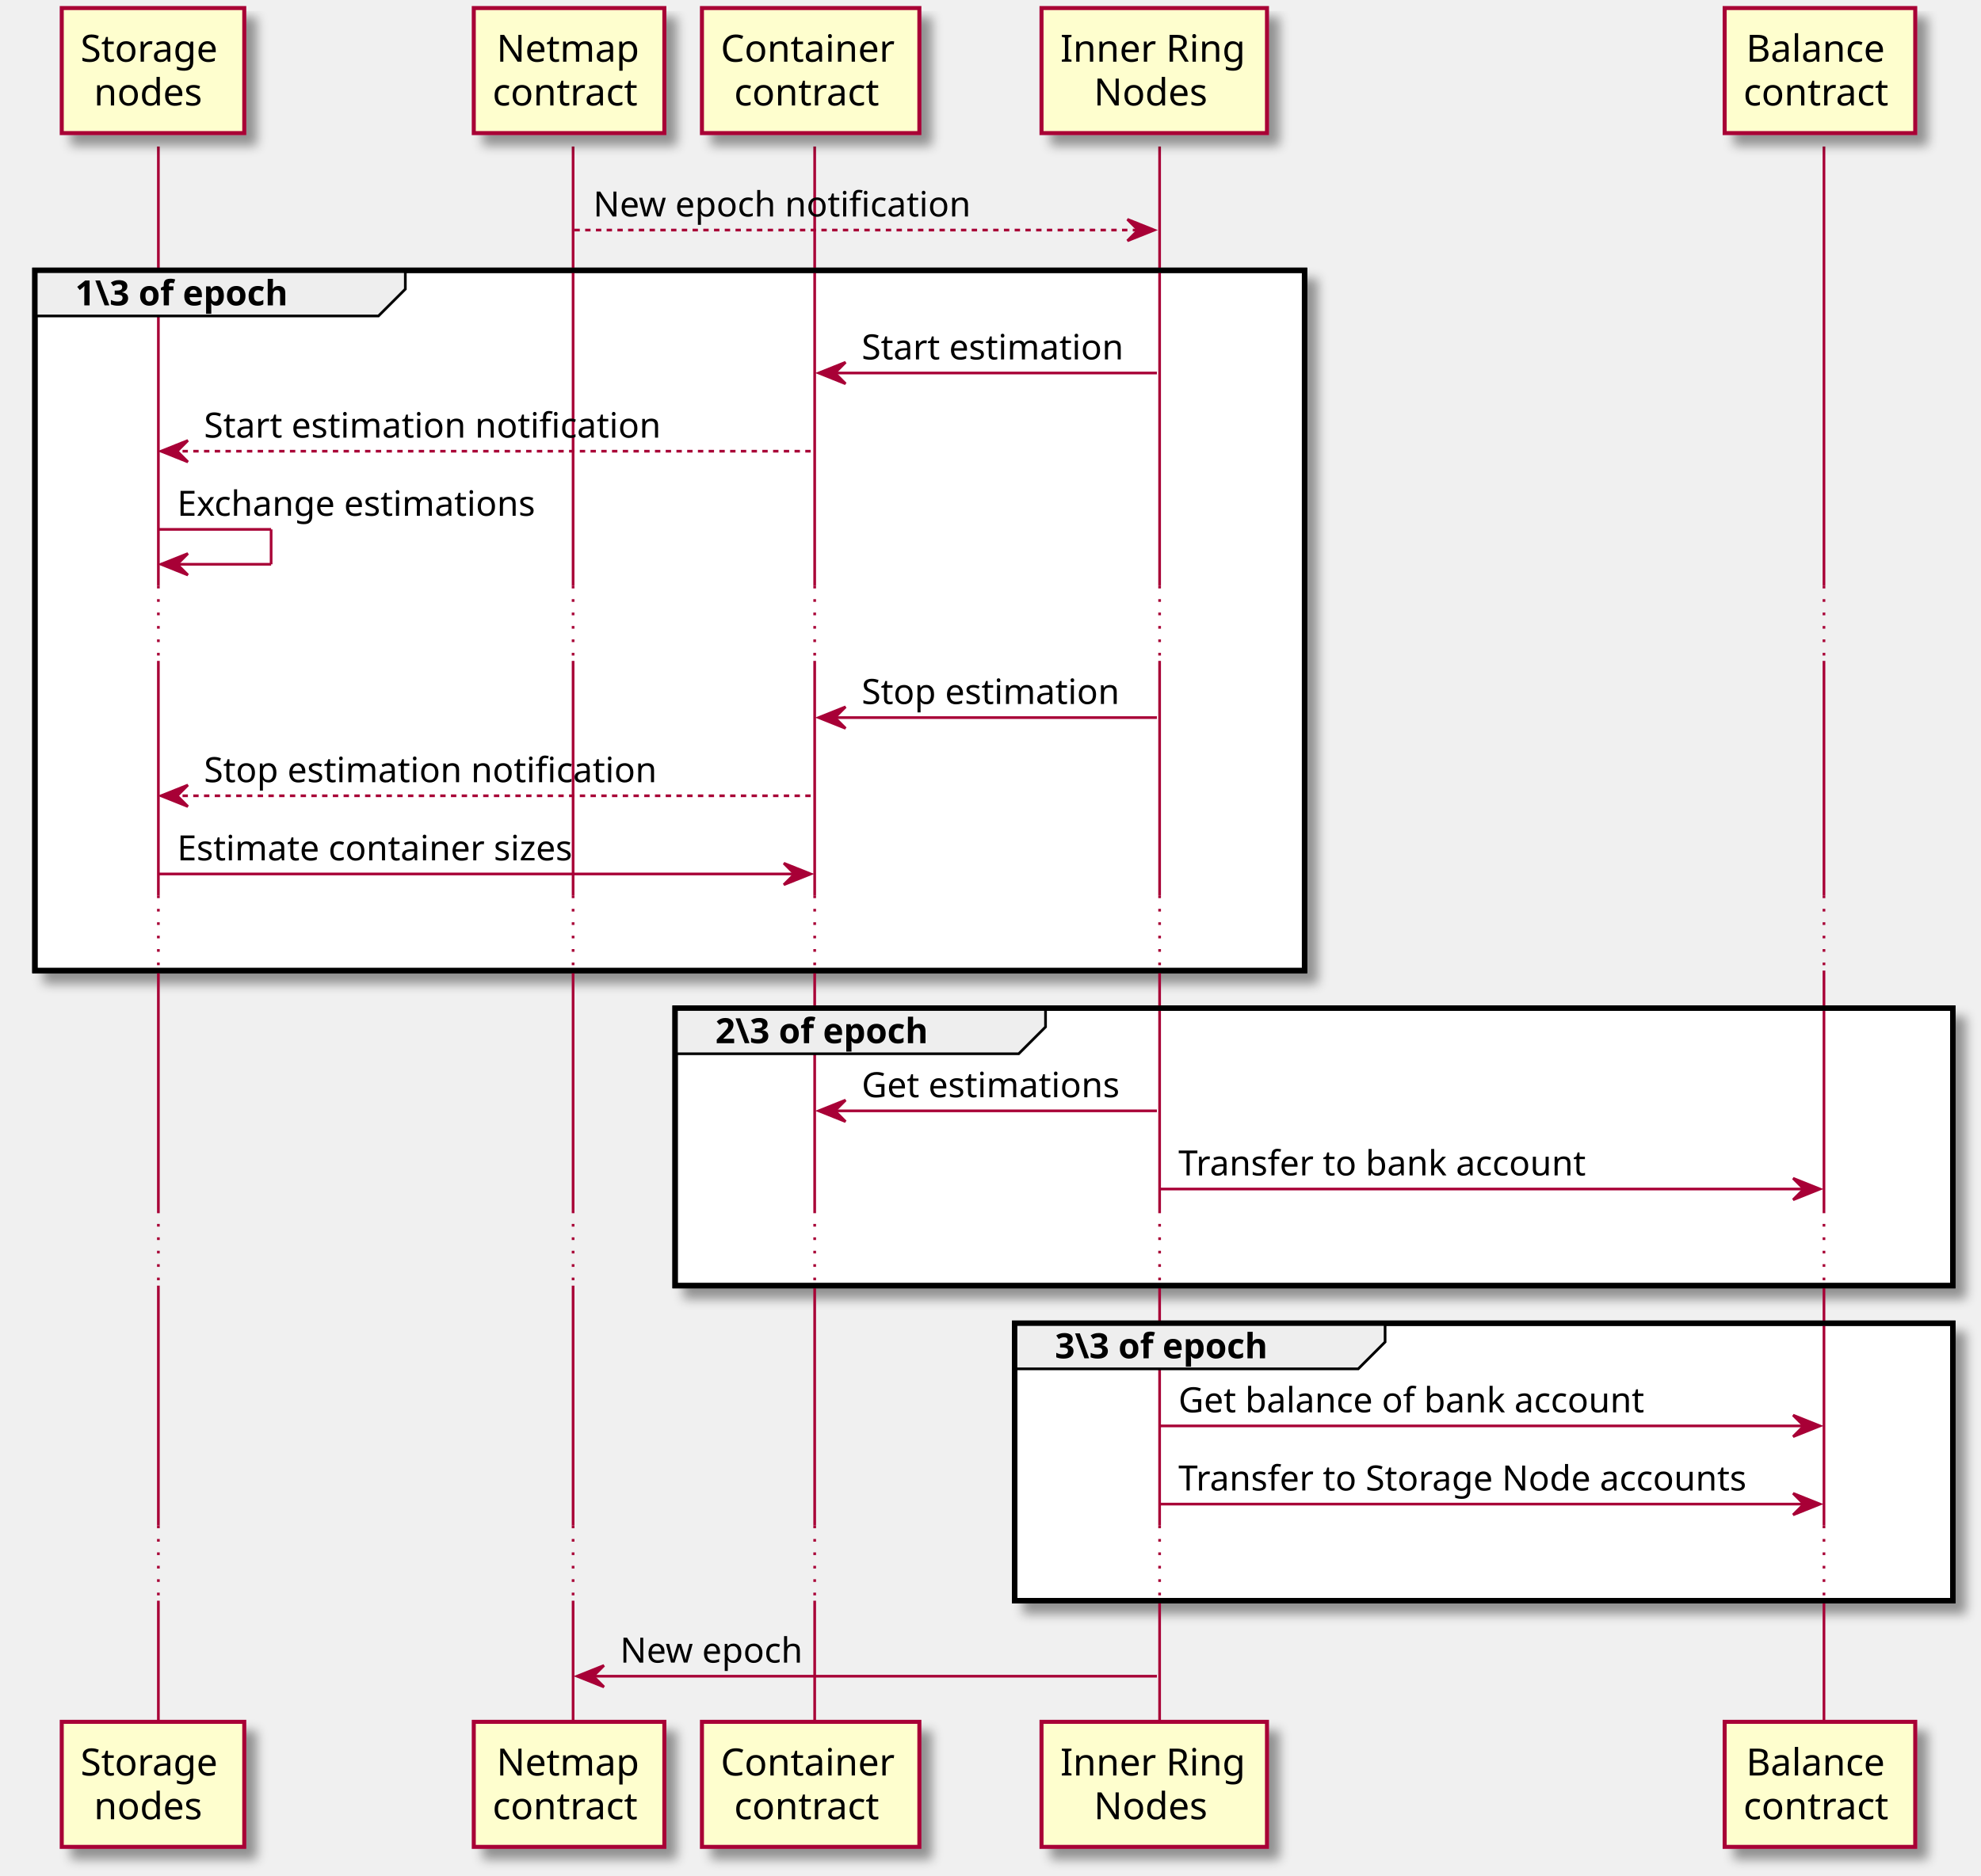
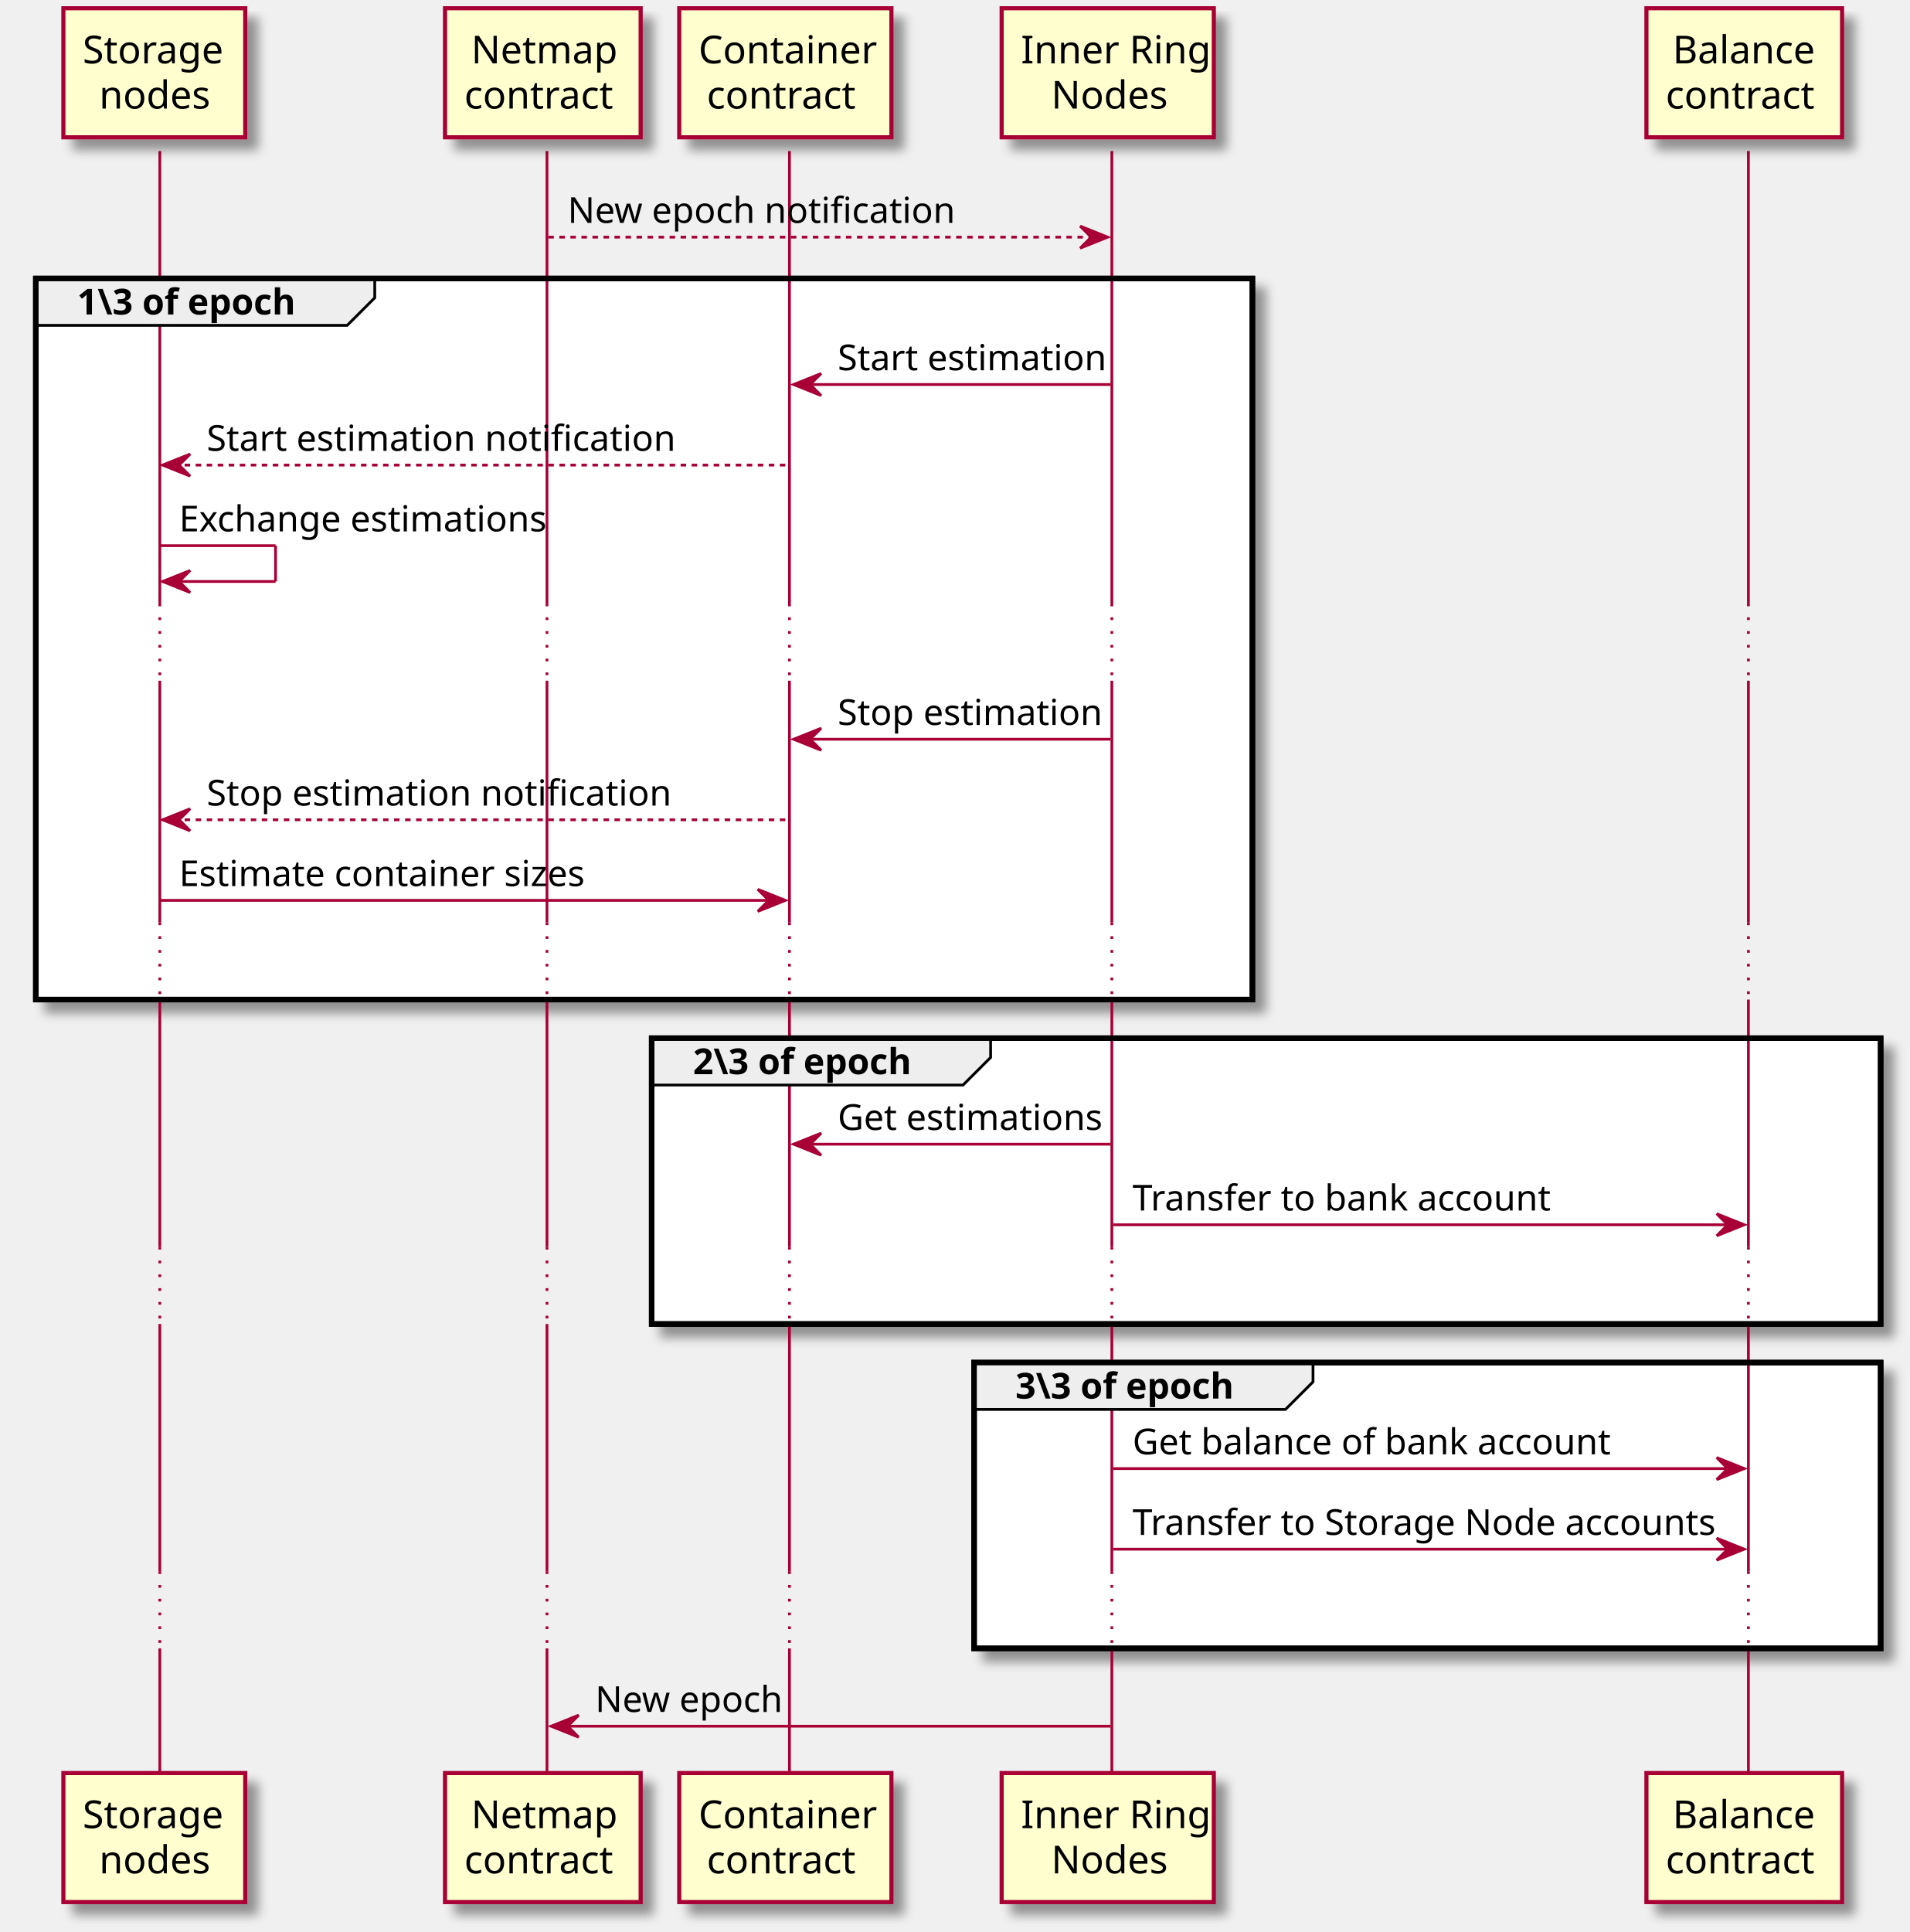
- <svg xmlns="http://www.w3.org/2000/svg" contentScriptType="application/ecmascript" contentStyleType="text/css" height="699px" preserveAspectRatio="none" style="width:738px;height:699px;" version="1.1" viewBox="0 0 738 699" width="738px" zoomAndPan="magnify">
+ <svg xmlns="http://www.w3.org/2000/svg" contentScriptType="application/ecmascript" contentStyleType="text/css" height="701px" preserveAspectRatio="none" style="width:693px;height:701px;" version="1.1" viewBox="0 0 693 701" width="693px" zoomAndPan="magnify">
  <defs>
    <filter height="300%" id="f7u31ufo9hs1j" width="300%" x="-1" y="-1">
      <feGaussianBlur result="blurOut" stdDeviation="2.0" />
      <feColorMatrix in="blurOut" result="blurOut2" type="matrix" values="0 0 0 0 0 0 0 0 0 0 0 0 0 0 0 0 0 0 .4 0" />
      <feOffset dx="4.0" dy="4.0" in="blurOut2" result="blurOut3" />
      <feBlend in="SourceGraphic" in2="blurOut3" mode="normal" />
    </filter>
  </defs>
  <g>
-     <rect fill="#FFFFFF" filter="url(#f7u31ufo9hs1j)" height="260.93" style="stroke: #000000; stroke-width: 2.0;" width="473" x="13" y="100.727" />
-     <rect fill="#FFFFFF" filter="url(#f7u31ufo9hs1j)" height="103.398" style="stroke: #000000; stroke-width: 2.0;" width="476" x="251.5" y="375.656" />
-     <rect fill="#FFFFFF" filter="url(#f7u31ufo9hs1j)" height="103.398" style="stroke: #000000; stroke-width: 2.0;" width="349.5" x="378" y="493.055" />
-     <line style="stroke: #A80036; stroke-width: 1.0;" x1="59" x2="59" y1="54.594" y2="218.258" />
-     <line style="stroke: #A80036; stroke-width: 1.0; stroke-dasharray: 1.0,4.0;" x1="59" x2="59" y1="218.258" y2="246.258" />
-     <line style="stroke: #A80036; stroke-width: 1.0;" x1="59" x2="59" y1="246.258" y2="333.656" />
-     <line style="stroke: #A80036; stroke-width: 1.0; stroke-dasharray: 1.0,4.0;" x1="59" x2="59" y1="333.656" y2="361.656" />
-     <line style="stroke: #A80036; stroke-width: 1.0;" x1="59" x2="59" y1="361.656" y2="451.055" />
-     <line style="stroke: #A80036; stroke-width: 1.0; stroke-dasharray: 1.0,4.0;" x1="59" x2="59" y1="451.055" y2="479.055" />
-     <line style="stroke: #A80036; stroke-width: 1.0;" x1="59" x2="59" y1="479.055" y2="568.453" />
-     <line style="stroke: #A80036; stroke-width: 1.0; stroke-dasharray: 1.0,4.0;" x1="59" x2="59" y1="568.453" y2="596.453" />
-     <line style="stroke: #A80036; stroke-width: 1.0;" x1="59" x2="59" y1="596.453" y2="642.586" />
-     <line style="stroke: #A80036; stroke-width: 1.0;" x1="213.5" x2="213.5" y1="54.594" y2="218.258" />
-     <line style="stroke: #A80036; stroke-width: 1.0; stroke-dasharray: 1.0,4.0;" x1="213.5" x2="213.5" y1="218.258" y2="246.258" />
-     <line style="stroke: #A80036; stroke-width: 1.0;" x1="213.5" x2="213.5" y1="246.258" y2="333.656" />
-     <line style="stroke: #A80036; stroke-width: 1.0; stroke-dasharray: 1.0,4.0;" x1="213.5" x2="213.5" y1="333.656" y2="361.656" />
-     <line style="stroke: #A80036; stroke-width: 1.0;" x1="213.5" x2="213.5" y1="361.656" y2="451.055" />
-     <line style="stroke: #A80036; stroke-width: 1.0; stroke-dasharray: 1.0,4.0;" x1="213.5" x2="213.5" y1="451.055" y2="479.055" />
-     <line style="stroke: #A80036; stroke-width: 1.0;" x1="213.5" x2="213.5" y1="479.055" y2="568.453" />
-     <line style="stroke: #A80036; stroke-width: 1.0; stroke-dasharray: 1.0,4.0;" x1="213.5" x2="213.5" y1="568.453" y2="596.453" />
-     <line style="stroke: #A80036; stroke-width: 1.0;" x1="213.5" x2="213.5" y1="596.453" y2="642.586" />
-     <line style="stroke: #A80036; stroke-width: 1.0;" x1="303.5" x2="303.5" y1="54.594" y2="218.258" />
-     <line style="stroke: #A80036; stroke-width: 1.0; stroke-dasharray: 1.0,4.0;" x1="303.5" x2="303.5" y1="218.258" y2="246.258" />
-     <line style="stroke: #A80036; stroke-width: 1.0;" x1="303.5" x2="303.5" y1="246.258" y2="333.656" />
-     <line style="stroke: #A80036; stroke-width: 1.0; stroke-dasharray: 1.0,4.0;" x1="303.5" x2="303.5" y1="333.656" y2="361.656" />
-     <line style="stroke: #A80036; stroke-width: 1.0;" x1="303.5" x2="303.5" y1="361.656" y2="451.055" />
-     <line style="stroke: #A80036; stroke-width: 1.0; stroke-dasharray: 1.0,4.0;" x1="303.5" x2="303.5" y1="451.055" y2="479.055" />
-     <line style="stroke: #A80036; stroke-width: 1.0;" x1="303.5" x2="303.5" y1="479.055" y2="568.453" />
-     <line style="stroke: #A80036; stroke-width: 1.0; stroke-dasharray: 1.0,4.0;" x1="303.5" x2="303.5" y1="568.453" y2="596.453" />
-     <line style="stroke: #A80036; stroke-width: 1.0;" x1="303.5" x2="303.5" y1="596.453" y2="642.586" />
-     <line style="stroke: #A80036; stroke-width: 1.0;" x1="432" x2="432" y1="54.594" y2="218.258" />
-     <line style="stroke: #A80036; stroke-width: 1.0; stroke-dasharray: 1.0,4.0;" x1="432" x2="432" y1="218.258" y2="246.258" />
-     <line style="stroke: #A80036; stroke-width: 1.0;" x1="432" x2="432" y1="246.258" y2="333.656" />
-     <line style="stroke: #A80036; stroke-width: 1.0; stroke-dasharray: 1.0,4.0;" x1="432" x2="432" y1="333.656" y2="361.656" />
-     <line style="stroke: #A80036; stroke-width: 1.0;" x1="432" x2="432" y1="361.656" y2="451.055" />
-     <line style="stroke: #A80036; stroke-width: 1.0; stroke-dasharray: 1.0,4.0;" x1="432" x2="432" y1="451.055" y2="479.055" />
-     <line style="stroke: #A80036; stroke-width: 1.0;" x1="432" x2="432" y1="479.055" y2="568.453" />
-     <line style="stroke: #A80036; stroke-width: 1.0; stroke-dasharray: 1.0,4.0;" x1="432" x2="432" y1="568.453" y2="596.453" />
-     <line style="stroke: #A80036; stroke-width: 1.0;" x1="432" x2="432" y1="596.453" y2="642.586" />
-     <line style="stroke: #A80036; stroke-width: 1.0;" x1="679.5" x2="679.5" y1="54.594" y2="218.258" />
-     <line style="stroke: #A80036; stroke-width: 1.0; stroke-dasharray: 1.0,4.0;" x1="679.5" x2="679.5" y1="218.258" y2="246.258" />
-     <line style="stroke: #A80036; stroke-width: 1.0;" x1="679.5" x2="679.5" y1="246.258" y2="333.656" />
-     <line style="stroke: #A80036; stroke-width: 1.0; stroke-dasharray: 1.0,4.0;" x1="679.5" x2="679.5" y1="333.656" y2="361.656" />
-     <line style="stroke: #A80036; stroke-width: 1.0;" x1="679.5" x2="679.5" y1="361.656" y2="451.055" />
-     <line style="stroke: #A80036; stroke-width: 1.0; stroke-dasharray: 1.0,4.0;" x1="679.5" x2="679.5" y1="451.055" y2="479.055" />
-     <line style="stroke: #A80036; stroke-width: 1.0;" x1="679.5" x2="679.5" y1="479.055" y2="568.453" />
-     <line style="stroke: #A80036; stroke-width: 1.0; stroke-dasharray: 1.0,4.0;" x1="679.5" x2="679.5" y1="568.453" y2="596.453" />
-     <line style="stroke: #A80036; stroke-width: 1.0;" x1="679.5" x2="679.5" y1="596.453" y2="642.586" />
-     <rect fill="#FEFECE" filter="url(#f7u31ufo9hs1j)" height="46.594" style="stroke: #A80036; stroke-width: 1.5;" width="68" x="23" y="3" />
-     <text fill="#000000" font-family="sans-serif" font-size="14" lengthAdjust="spacingAndGlyphs" textLength="54" x="30" y="22.995">Storage</text>
-     <text fill="#000000" font-family="sans-serif" font-size="14" lengthAdjust="spacingAndGlyphs" textLength="44" x="35" y="39.292">nodes</text>
-     <rect fill="#FEFECE" filter="url(#f7u31ufo9hs1j)" height="46.594" style="stroke: #A80036; stroke-width: 1.5;" width="68" x="23" y="641.586" />
-     <text fill="#000000" font-family="sans-serif" font-size="14" lengthAdjust="spacingAndGlyphs" textLength="54" x="30" y="661.581">Storage</text>
-     <text fill="#000000" font-family="sans-serif" font-size="14" lengthAdjust="spacingAndGlyphs" textLength="44" x="35" y="677.878">nodes</text>
-     <rect fill="#FEFECE" filter="url(#f7u31ufo9hs1j)" height="46.594" style="stroke: #A80036; stroke-width: 1.5;" width="71" x="176.5" y="3" />
-     <text fill="#000000" font-family="sans-serif" font-size="14" lengthAdjust="spacingAndGlyphs" textLength="54" x="185" y="22.995">Netmap</text>
-     <text fill="#000000" font-family="sans-serif" font-size="14" lengthAdjust="spacingAndGlyphs" textLength="57" x="183.5" y="39.292">contract</text>
-     <rect fill="#FEFECE" filter="url(#f7u31ufo9hs1j)" height="46.594" style="stroke: #A80036; stroke-width: 1.5;" width="71" x="176.5" y="641.586" />
-     <text fill="#000000" font-family="sans-serif" font-size="14" lengthAdjust="spacingAndGlyphs" textLength="54" x="185" y="661.581">Netmap</text>
-     <text fill="#000000" font-family="sans-serif" font-size="14" lengthAdjust="spacingAndGlyphs" textLength="57" x="183.5" y="677.878">contract</text>
-     <rect fill="#FEFECE" filter="url(#f7u31ufo9hs1j)" height="46.594" style="stroke: #A80036; stroke-width: 1.5;" width="81" x="261.5" y="3" />
-     <text fill="#000000" font-family="sans-serif" font-size="14" lengthAdjust="spacingAndGlyphs" textLength="67" x="268.5" y="22.995">Container</text>
-     <text fill="#000000" font-family="sans-serif" font-size="14" lengthAdjust="spacingAndGlyphs" textLength="57" x="273.5" y="39.292">contract</text>
-     <rect fill="#FEFECE" filter="url(#f7u31ufo9hs1j)" height="46.594" style="stroke: #A80036; stroke-width: 1.5;" width="81" x="261.5" y="641.586" />
-     <text fill="#000000" font-family="sans-serif" font-size="14" lengthAdjust="spacingAndGlyphs" textLength="67" x="268.5" y="661.581">Container</text>
-     <text fill="#000000" font-family="sans-serif" font-size="14" lengthAdjust="spacingAndGlyphs" textLength="57" x="273.5" y="677.878">contract</text>
-     <rect fill="#FEFECE" filter="url(#f7u31ufo9hs1j)" height="46.594" style="stroke: #A80036; stroke-width: 1.5;" width="84" x="388" y="3" />
-     <text fill="#000000" font-family="sans-serif" font-size="14" lengthAdjust="spacingAndGlyphs" textLength="70" x="395" y="22.995">Inner Ring</text>
-     <text fill="#000000" font-family="sans-serif" font-size="14" lengthAdjust="spacingAndGlyphs" textLength="45" x="407.5" y="39.292">Nodes</text>
-     <rect fill="#FEFECE" filter="url(#f7u31ufo9hs1j)" height="46.594" style="stroke: #A80036; stroke-width: 1.5;" width="84" x="388" y="641.586" />
-     <text fill="#000000" font-family="sans-serif" font-size="14" lengthAdjust="spacingAndGlyphs" textLength="70" x="395" y="661.581">Inner Ring</text>
-     <text fill="#000000" font-family="sans-serif" font-size="14" lengthAdjust="spacingAndGlyphs" textLength="45" x="407.5" y="677.878">Nodes</text>
-     <rect fill="#FEFECE" filter="url(#f7u31ufo9hs1j)" height="46.594" style="stroke: #A80036; stroke-width: 1.5;" width="71" x="642.5" y="3" />
-     <text fill="#000000" font-family="sans-serif" font-size="14" lengthAdjust="spacingAndGlyphs" textLength="55" x="650.5" y="22.995">Balance</text>
-     <text fill="#000000" font-family="sans-serif" font-size="14" lengthAdjust="spacingAndGlyphs" textLength="57" x="649.5" y="39.292">contract</text>
-     <rect fill="#FEFECE" filter="url(#f7u31ufo9hs1j)" height="46.594" style="stroke: #A80036; stroke-width: 1.5;" width="71" x="642.5" y="641.586" />
-     <text fill="#000000" font-family="sans-serif" font-size="14" lengthAdjust="spacingAndGlyphs" textLength="55" x="650.5" y="661.581">Balance</text>
-     <text fill="#000000" font-family="sans-serif" font-size="14" lengthAdjust="spacingAndGlyphs" textLength="57" x="649.5" y="677.878">contract</text>
-     <polygon fill="#A80036" points="420,81.727,430,85.727,420,89.727,424,85.727" style="stroke: #A80036; stroke-width: 1.0;" />
-     <line style="stroke: #A80036; stroke-width: 1.0; stroke-dasharray: 2.0,2.0;" x1="214" x2="426" y1="85.727" y2="85.727" />
-     <text fill="#000000" font-family="sans-serif" font-size="13" lengthAdjust="spacingAndGlyphs" textLength="144" x="221" y="80.661">New epoch notification</text>
-     <path d="M13,100.727 L151,100.727 L151,107.727 L141,117.727 L13,117.727 L13,100.727 " fill="#EEEEEE" style="stroke: #000000; stroke-width: 1.0;" />
-     <rect fill="none" height="260.93" style="stroke: #000000; stroke-width: 2.0;" width="473" x="13" y="100.727" />
-     <text fill="#000000" font-family="sans-serif" font-size="13" font-weight="bold" lengthAdjust="spacingAndGlyphs" textLength="93" x="28" y="113.793">1\3 of epoch</text>
-     <polygon fill="#A80036" points="315,134.992,305,138.992,315,142.992,311,138.992" style="stroke: #A80036; stroke-width: 1.0;" />
-     <line style="stroke: #A80036; stroke-width: 1.0;" x1="309" x2="431" y1="138.992" y2="138.992" />
-     <text fill="#000000" font-family="sans-serif" font-size="13" lengthAdjust="spacingAndGlyphs" textLength="104" x="321" y="133.926">Start estimation</text>
-     <polygon fill="#A80036" points="70,164.125,60,168.125,70,172.125,66,168.125" style="stroke: #A80036; stroke-width: 1.0;" />
-     <line style="stroke: #A80036; stroke-width: 1.0; stroke-dasharray: 2.0,2.0;" x1="64" x2="303" y1="168.125" y2="168.125" />
-     <text fill="#000000" font-family="sans-serif" font-size="13" lengthAdjust="spacingAndGlyphs" textLength="178" x="76" y="163.059">Start estimation notification</text>
-     <line style="stroke: #A80036; stroke-width: 1.0;" x1="59" x2="101" y1="197.258" y2="197.258" />
-     <line style="stroke: #A80036; stroke-width: 1.0;" x1="101" x2="101" y1="197.258" y2="210.258" />
-     <line style="stroke: #A80036; stroke-width: 1.0;" x1="60" x2="101" y1="210.258" y2="210.258" />
-     <polygon fill="#A80036" points="70,206.258,60,210.258,70,214.258,66,210.258" style="stroke: #A80036; stroke-width: 1.0;" />
-     <text fill="#000000" font-family="sans-serif" font-size="13" lengthAdjust="spacingAndGlyphs" textLength="141" x="66" y="192.192">Exchange estimations</text>
-     <polygon fill="#A80036" points="315,263.391,305,267.391,315,271.391,311,267.391" style="stroke: #A80036; stroke-width: 1.0;" />
-     <line style="stroke: #A80036; stroke-width: 1.0;" x1="309" x2="431" y1="267.391" y2="267.391" />
-     <text fill="#000000" font-family="sans-serif" font-size="13" lengthAdjust="spacingAndGlyphs" textLength="102" x="321" y="262.325">Stop estimation</text>
-     <polygon fill="#A80036" points="70,292.523,60,296.523,70,300.523,66,296.523" style="stroke: #A80036; stroke-width: 1.0;" />
-     <line style="stroke: #A80036; stroke-width: 1.0; stroke-dasharray: 2.0,2.0;" x1="64" x2="303" y1="296.523" y2="296.523" />
-     <text fill="#000000" font-family="sans-serif" font-size="13" lengthAdjust="spacingAndGlyphs" textLength="176" x="76" y="291.457">Stop estimation notification</text>
-     <polygon fill="#A80036" points="292,321.656,302,325.656,292,329.656,296,325.656" style="stroke: #A80036; stroke-width: 1.0;" />
-     <line style="stroke: #A80036; stroke-width: 1.0;" x1="59" x2="298" y1="325.656" y2="325.656" />
-     <text fill="#000000" font-family="sans-serif" font-size="13" lengthAdjust="spacingAndGlyphs" textLength="157" x="66" y="320.59">Estimate container sizes</text>
-     <path d="M251.5,375.656 L389.5,375.656 L389.5,382.656 L379.5,392.656 L251.5,392.656 L251.5,375.656 " fill="#EEEEEE" style="stroke: #000000; stroke-width: 1.0;" />
-     <rect fill="none" height="103.398" style="stroke: #000000; stroke-width: 2.0;" width="476" x="251.5" y="375.656" />
-     <text fill="#000000" font-family="sans-serif" font-size="13" font-weight="bold" lengthAdjust="spacingAndGlyphs" textLength="93" x="266.5" y="388.723">2\3 of epoch</text>
-     <polygon fill="#A80036" points="315,409.922,305,413.922,315,417.922,311,413.922" style="stroke: #A80036; stroke-width: 1.0;" />
-     <line style="stroke: #A80036; stroke-width: 1.0;" x1="309" x2="431" y1="413.922" y2="413.922" />
-     <text fill="#000000" font-family="sans-serif" font-size="13" lengthAdjust="spacingAndGlyphs" textLength="102" x="321" y="408.856">Get estimations</text>
-     <polygon fill="#A80036" points="668,439.055,678,443.055,668,447.055,672,443.055" style="stroke: #A80036; stroke-width: 1.0;" />
-     <line style="stroke: #A80036; stroke-width: 1.0;" x1="432" x2="674" y1="443.055" y2="443.055" />
-     <text fill="#000000" font-family="sans-serif" font-size="13" lengthAdjust="spacingAndGlyphs" textLength="159" x="439" y="437.989">Transfer to bank account</text>
-     <path d="M378,493.055 L516,493.055 L516,500.055 L506,510.055 L378,510.055 L378,493.055 " fill="#EEEEEE" style="stroke: #000000; stroke-width: 1.0;" />
-     <rect fill="none" height="103.398" style="stroke: #000000; stroke-width: 2.0;" width="349.5" x="378" y="493.055" />
-     <text fill="#000000" font-family="sans-serif" font-size="13" font-weight="bold" lengthAdjust="spacingAndGlyphs" textLength="93" x="393" y="506.122">3\3 of epoch</text>
-     <polygon fill="#A80036" points="668,527.32,678,531.32,668,535.32,672,531.32" style="stroke: #A80036; stroke-width: 1.0;" />
-     <line style="stroke: #A80036; stroke-width: 1.0;" x1="432" x2="674" y1="531.32" y2="531.32" />
-     <text fill="#000000" font-family="sans-serif" font-size="13" lengthAdjust="spacingAndGlyphs" textLength="183" x="439" y="526.254">Get balance of bank account</text>
-     <polygon fill="#A80036" points="668,556.453,678,560.453,668,564.453,672,560.453" style="stroke: #A80036; stroke-width: 1.0;" />
-     <line style="stroke: #A80036; stroke-width: 1.0;" x1="432" x2="674" y1="560.453" y2="560.453" />
-     <text fill="#000000" font-family="sans-serif" font-size="13" lengthAdjust="spacingAndGlyphs" textLength="224" x="439" y="555.387">Transfer to Storage Node accounts</text>
-     <polygon fill="#A80036" points="225,620.586,215,624.586,225,628.586,221,624.586" style="stroke: #A80036; stroke-width: 1.0;" />
-     <line style="stroke: #A80036; stroke-width: 1.0;" x1="219" x2="431" y1="624.586" y2="624.586" />
-     <text fill="#000000" font-family="sans-serif" font-size="13" lengthAdjust="spacingAndGlyphs" textLength="70" x="231" y="619.52">New epoch</text>
+     <rect fill="#FFFFFF" filter="url(#f7u31ufo9hs1j)" height="261.641" style="stroke: #000000; stroke-width: 2.0;" width="441.5" x="13" y="101.047" />
+     <rect fill="#FFFFFF" filter="url(#f7u31ufo9hs1j)" height="103.703" style="stroke: #000000; stroke-width: 2.0;" width="446" x="236.5" y="376.688" />
+     <rect fill="#FFFFFF" filter="url(#f7u31ufo9hs1j)" height="103.703" style="stroke: #000000; stroke-width: 2.0;" width="329" x="353.5" y="494.391" />
+     <line style="stroke: #A80036; stroke-width: 1.0;" x1="58" x2="58" y1="54.812" y2="218.984" />
+     <line style="stroke: #A80036; stroke-width: 1.0; stroke-dasharray: 1.0,4.0;" x1="58" x2="58" y1="218.984" y2="246.984" />
+     <line style="stroke: #A80036; stroke-width: 1.0;" x1="58" x2="58" y1="246.984" y2="334.688" />
+     <line style="stroke: #A80036; stroke-width: 1.0; stroke-dasharray: 1.0,4.0;" x1="58" x2="58" y1="334.688" y2="362.688" />
+     <line style="stroke: #A80036; stroke-width: 1.0;" x1="58" x2="58" y1="362.688" y2="452.391" />
+     <line style="stroke: #A80036; stroke-width: 1.0; stroke-dasharray: 1.0,4.0;" x1="58" x2="58" y1="452.391" y2="480.391" />
+     <line style="stroke: #A80036; stroke-width: 1.0;" x1="58" x2="58" y1="480.391" y2="570.094" />
+     <line style="stroke: #A80036; stroke-width: 1.0; stroke-dasharray: 1.0,4.0;" x1="58" x2="58" y1="570.094" y2="598.094" />
+     <line style="stroke: #A80036; stroke-width: 1.0;" x1="58" x2="58" y1="598.094" y2="644.328" />
+     <line style="stroke: #A80036; stroke-width: 1.0;" x1="198.5" x2="198.5" y1="54.812" y2="218.984" />
+     <line style="stroke: #A80036; stroke-width: 1.0; stroke-dasharray: 1.0,4.0;" x1="198.5" x2="198.5" y1="218.984" y2="246.984" />
+     <line style="stroke: #A80036; stroke-width: 1.0;" x1="198.5" x2="198.5" y1="246.984" y2="334.688" />
+     <line style="stroke: #A80036; stroke-width: 1.0; stroke-dasharray: 1.0,4.0;" x1="198.5" x2="198.5" y1="334.688" y2="362.688" />
+     <line style="stroke: #A80036; stroke-width: 1.0;" x1="198.5" x2="198.5" y1="362.688" y2="452.391" />
+     <line style="stroke: #A80036; stroke-width: 1.0; stroke-dasharray: 1.0,4.0;" x1="198.5" x2="198.5" y1="452.391" y2="480.391" />
+     <line style="stroke: #A80036; stroke-width: 1.0;" x1="198.5" x2="198.5" y1="480.391" y2="570.094" />
+     <line style="stroke: #A80036; stroke-width: 1.0; stroke-dasharray: 1.0,4.0;" x1="198.5" x2="198.5" y1="570.094" y2="598.094" />
+     <line style="stroke: #A80036; stroke-width: 1.0;" x1="198.5" x2="198.5" y1="598.094" y2="644.328" />
+     <line style="stroke: #A80036; stroke-width: 1.0;" x1="286.5" x2="286.5" y1="54.812" y2="218.984" />
+     <line style="stroke: #A80036; stroke-width: 1.0; stroke-dasharray: 1.0,4.0;" x1="286.5" x2="286.5" y1="218.984" y2="246.984" />
+     <line style="stroke: #A80036; stroke-width: 1.0;" x1="286.5" x2="286.5" y1="246.984" y2="334.688" />
+     <line style="stroke: #A80036; stroke-width: 1.0; stroke-dasharray: 1.0,4.0;" x1="286.5" x2="286.5" y1="334.688" y2="362.688" />
+     <line style="stroke: #A80036; stroke-width: 1.0;" x1="286.5" x2="286.5" y1="362.688" y2="452.391" />
+     <line style="stroke: #A80036; stroke-width: 1.0; stroke-dasharray: 1.0,4.0;" x1="286.5" x2="286.5" y1="452.391" y2="480.391" />
+     <line style="stroke: #A80036; stroke-width: 1.0;" x1="286.5" x2="286.5" y1="480.391" y2="570.094" />
+     <line style="stroke: #A80036; stroke-width: 1.0; stroke-dasharray: 1.0,4.0;" x1="286.5" x2="286.5" y1="570.094" y2="598.094" />
+     <line style="stroke: #A80036; stroke-width: 1.0;" x1="286.5" x2="286.5" y1="598.094" y2="644.328" />
+     <line style="stroke: #A80036; stroke-width: 1.0;" x1="403.5" x2="403.5" y1="54.812" y2="218.984" />
+     <line style="stroke: #A80036; stroke-width: 1.0; stroke-dasharray: 1.0,4.0;" x1="403.5" x2="403.5" y1="218.984" y2="246.984" />
+     <line style="stroke: #A80036; stroke-width: 1.0;" x1="403.5" x2="403.5" y1="246.984" y2="334.688" />
+     <line style="stroke: #A80036; stroke-width: 1.0; stroke-dasharray: 1.0,4.0;" x1="403.5" x2="403.5" y1="334.688" y2="362.688" />
+     <line style="stroke: #A80036; stroke-width: 1.0;" x1="403.5" x2="403.5" y1="362.688" y2="452.391" />
+     <line style="stroke: #A80036; stroke-width: 1.0; stroke-dasharray: 1.0,4.0;" x1="403.5" x2="403.5" y1="452.391" y2="480.391" />
+     <line style="stroke: #A80036; stroke-width: 1.0;" x1="403.5" x2="403.5" y1="480.391" y2="570.094" />
+     <line style="stroke: #A80036; stroke-width: 1.0; stroke-dasharray: 1.0,4.0;" x1="403.5" x2="403.5" y1="570.094" y2="598.094" />
+     <line style="stroke: #A80036; stroke-width: 1.0;" x1="403.5" x2="403.5" y1="598.094" y2="644.328" />
+     <line style="stroke: #A80036; stroke-width: 1.0;" x1="634.5" x2="634.5" y1="54.812" y2="218.984" />
+     <line style="stroke: #A80036; stroke-width: 1.0; stroke-dasharray: 1.0,4.0;" x1="634.5" x2="634.5" y1="218.984" y2="246.984" />
+     <line style="stroke: #A80036; stroke-width: 1.0;" x1="634.5" x2="634.5" y1="246.984" y2="334.688" />
+     <line style="stroke: #A80036; stroke-width: 1.0; stroke-dasharray: 1.0,4.0;" x1="634.5" x2="634.5" y1="334.688" y2="362.688" />
+     <line style="stroke: #A80036; stroke-width: 1.0;" x1="634.5" x2="634.5" y1="362.688" y2="452.391" />
+     <line style="stroke: #A80036; stroke-width: 1.0; stroke-dasharray: 1.0,4.0;" x1="634.5" x2="634.5" y1="452.391" y2="480.391" />
+     <line style="stroke: #A80036; stroke-width: 1.0;" x1="634.5" x2="634.5" y1="480.391" y2="570.094" />
+     <line style="stroke: #A80036; stroke-width: 1.0; stroke-dasharray: 1.0,4.0;" x1="634.5" x2="634.5" y1="570.094" y2="598.094" />
+     <line style="stroke: #A80036; stroke-width: 1.0;" x1="634.5" x2="634.5" y1="598.094" y2="644.328" />
+     <rect fill="#FEFECE" filter="url(#f7u31ufo9hs1j)" height="46.812" style="stroke: #A80036; stroke-width: 1.5;" width="66" x="23" y="3" />
+     <text fill="#000000" font-family="sans-serif" font-size="14" lengthAdjust="spacingAndGlyphs" textLength="52" x="30" y="22.988">Storage</text>
+     <text fill="#000000" font-family="sans-serif" font-size="14" lengthAdjust="spacingAndGlyphs" textLength="40" x="36" y="39.395">nodes</text>
+     <rect fill="#FEFECE" filter="url(#f7u31ufo9hs1j)" height="46.812" style="stroke: #A80036; stroke-width: 1.5;" width="66" x="23" y="643.328" />
+     <text fill="#000000" font-family="sans-serif" font-size="14" lengthAdjust="spacingAndGlyphs" textLength="52" x="30" y="663.316">Storage</text>
+     <text fill="#000000" font-family="sans-serif" font-size="14" lengthAdjust="spacingAndGlyphs" textLength="40" x="36" y="679.723">nodes</text>
+     <rect fill="#FEFECE" filter="url(#f7u31ufo9hs1j)" height="46.812" style="stroke: #A80036; stroke-width: 1.5;" width="71" x="161.5" y="3" />
+     <text fill="#000000" font-family="sans-serif" font-size="14" lengthAdjust="spacingAndGlyphs" textLength="52" x="171" y="22.988">Netmap</text>
+     <text fill="#000000" font-family="sans-serif" font-size="14" lengthAdjust="spacingAndGlyphs" textLength="57" x="168.5" y="39.395">contract</text>
+     <rect fill="#FEFECE" filter="url(#f7u31ufo9hs1j)" height="46.812" style="stroke: #A80036; stroke-width: 1.5;" width="71" x="161.5" y="643.328" />
+     <text fill="#000000" font-family="sans-serif" font-size="14" lengthAdjust="spacingAndGlyphs" textLength="52" x="171" y="663.316">Netmap</text>
+     <text fill="#000000" font-family="sans-serif" font-size="14" lengthAdjust="spacingAndGlyphs" textLength="57" x="168.5" y="679.723">contract</text>
+     <rect fill="#FEFECE" filter="url(#f7u31ufo9hs1j)" height="46.812" style="stroke: #A80036; stroke-width: 1.5;" width="77" x="246.5" y="3" />
+     <text fill="#000000" font-family="sans-serif" font-size="14" lengthAdjust="spacingAndGlyphs" textLength="63" x="253.5" y="22.988">Container</text>
+     <text fill="#000000" font-family="sans-serif" font-size="14" lengthAdjust="spacingAndGlyphs" textLength="57" x="256.5" y="39.395">contract</text>
+     <rect fill="#FEFECE" filter="url(#f7u31ufo9hs1j)" height="46.812" style="stroke: #A80036; stroke-width: 1.5;" width="77" x="246.5" y="643.328" />
+     <text fill="#000000" font-family="sans-serif" font-size="14" lengthAdjust="spacingAndGlyphs" textLength="63" x="253.5" y="663.316">Container</text>
+     <text fill="#000000" font-family="sans-serif" font-size="14" lengthAdjust="spacingAndGlyphs" textLength="57" x="256.5" y="679.723">contract</text>
+     <rect fill="#FEFECE" filter="url(#f7u31ufo9hs1j)" height="46.812" style="stroke: #A80036; stroke-width: 1.5;" width="77" x="363.5" y="3" />
+     <text fill="#000000" font-family="sans-serif" font-size="14" lengthAdjust="spacingAndGlyphs" textLength="63" x="370.5" y="22.988">Inner Ring</text>
+     <text fill="#000000" font-family="sans-serif" font-size="14" lengthAdjust="spacingAndGlyphs" textLength="41" x="381.5" y="39.395">Nodes</text>
+     <rect fill="#FEFECE" filter="url(#f7u31ufo9hs1j)" height="46.812" style="stroke: #A80036; stroke-width: 1.5;" width="77" x="363.5" y="643.328" />
+     <text fill="#000000" font-family="sans-serif" font-size="14" lengthAdjust="spacingAndGlyphs" textLength="63" x="370.5" y="663.316">Inner Ring</text>
+     <text fill="#000000" font-family="sans-serif" font-size="14" lengthAdjust="spacingAndGlyphs" textLength="41" x="381.5" y="679.723">Nodes</text>
+     <rect fill="#FEFECE" filter="url(#f7u31ufo9hs1j)" height="46.812" style="stroke: #A80036; stroke-width: 1.5;" width="71" x="597.5" y="3" />
+     <text fill="#000000" font-family="sans-serif" font-size="14" lengthAdjust="spacingAndGlyphs" textLength="52" x="607" y="22.988">Balance</text>
+     <text fill="#000000" font-family="sans-serif" font-size="14" lengthAdjust="spacingAndGlyphs" textLength="57" x="604.5" y="39.395">contract</text>
+     <rect fill="#FEFECE" filter="url(#f7u31ufo9hs1j)" height="46.812" style="stroke: #A80036; stroke-width: 1.5;" width="71" x="597.5" y="643.328" />
+     <text fill="#000000" font-family="sans-serif" font-size="14" lengthAdjust="spacingAndGlyphs" textLength="52" x="607" y="663.316">Balance</text>
+     <text fill="#000000" font-family="sans-serif" font-size="14" lengthAdjust="spacingAndGlyphs" textLength="57" x="604.5" y="679.723">contract</text>
+     <polygon fill="#A80036" points="392,82.047,402,86.047,392,90.047,396,86.047" style="stroke: #A80036; stroke-width: 1.0;" />
+     <line style="stroke: #A80036; stroke-width: 1.0; stroke-dasharray: 2.0,2.0;" x1="199" x2="398" y1="86.047" y2="86.047" />
+     <text fill="#000000" font-family="sans-serif" font-size="13" lengthAdjust="spacingAndGlyphs" textLength="135" x="206" y="80.873">New epoch notification</text>
+     <path d="M13,101.047 L136,101.047 L136,108.047 L126,118.047 L13,118.047 L13,101.047 " fill="#EEEEEE" style="stroke: #000000; stroke-width: 1.0;" />
+     <rect fill="none" height="261.641" style="stroke: #000000; stroke-width: 2.0;" width="441.5" x="13" y="101.047" />
+     <text fill="#000000" font-family="sans-serif" font-size="13" font-weight="bold" lengthAdjust="spacingAndGlyphs" textLength="78" x="28" y="114.107">1\3 of epoch</text>
+     <polygon fill="#A80036" points="298,135.516,288,139.516,298,143.516,294,139.516" style="stroke: #A80036; stroke-width: 1.0;" />
+     <line style="stroke: #A80036; stroke-width: 1.0;" x1="292" x2="403" y1="139.516" y2="139.516" />
+     <text fill="#000000" font-family="sans-serif" font-size="13" lengthAdjust="spacingAndGlyphs" textLength="92" x="304" y="134.342">Start estimation</text>
+     <polygon fill="#A80036" points="69,164.75,59,168.75,69,172.75,65,168.75" style="stroke: #A80036; stroke-width: 1.0;" />
+     <line style="stroke: #A80036; stroke-width: 1.0; stroke-dasharray: 2.0,2.0;" x1="63" x2="286" y1="168.75" y2="168.75" />
+     <text fill="#000000" font-family="sans-serif" font-size="13" lengthAdjust="spacingAndGlyphs" textLength="161" x="75" y="163.576">Start estimation notification</text>
+     <line style="stroke: #A80036; stroke-width: 1.0;" x1="58" x2="100" y1="197.984" y2="197.984" />
+     <line style="stroke: #A80036; stroke-width: 1.0;" x1="100" x2="100" y1="197.984" y2="210.984" />
+     <line style="stroke: #A80036; stroke-width: 1.0;" x1="59" x2="100" y1="210.984" y2="210.984" />
+     <polygon fill="#A80036" points="69,206.984,59,210.984,69,214.984,65,210.984" style="stroke: #A80036; stroke-width: 1.0;" />
+     <text fill="#000000" font-family="sans-serif" font-size="13" lengthAdjust="spacingAndGlyphs" textLength="127" x="65" y="192.81">Exchange estimations</text>
+     <polygon fill="#A80036" points="298,264.219,288,268.219,298,272.219,294,268.219" style="stroke: #A80036; stroke-width: 1.0;" />
+     <line style="stroke: #A80036; stroke-width: 1.0;" x1="292" x2="403" y1="268.219" y2="268.219" />
+     <text fill="#000000" font-family="sans-serif" font-size="13" lengthAdjust="spacingAndGlyphs" textLength="93" x="304" y="263.045">Stop estimation</text>
+     <polygon fill="#A80036" points="69,293.453,59,297.453,69,301.453,65,297.453" style="stroke: #A80036; stroke-width: 1.0;" />
+     <line style="stroke: #A80036; stroke-width: 1.0; stroke-dasharray: 2.0,2.0;" x1="63" x2="286" y1="297.453" y2="297.453" />
+     <text fill="#000000" font-family="sans-serif" font-size="13" lengthAdjust="spacingAndGlyphs" textLength="162" x="75" y="292.279">Stop estimation notification</text>
+     <polygon fill="#A80036" points="275,322.688,285,326.688,275,330.688,279,326.688" style="stroke: #A80036; stroke-width: 1.0;" />
+     <line style="stroke: #A80036; stroke-width: 1.0;" x1="58" x2="281" y1="326.688" y2="326.688" />
+     <text fill="#000000" font-family="sans-serif" font-size="13" lengthAdjust="spacingAndGlyphs" textLength="141" x="65" y="321.514">Estimate container sizes</text>
+     <path d="M236.5,376.688 L359.5,376.688 L359.5,383.688 L349.5,393.688 L236.5,393.688 L236.5,376.688 " fill="#EEEEEE" style="stroke: #000000; stroke-width: 1.0;" />
+     <rect fill="none" height="103.703" style="stroke: #000000; stroke-width: 2.0;" width="446" x="236.5" y="376.688" />
+     <text fill="#000000" font-family="sans-serif" font-size="13" font-weight="bold" lengthAdjust="spacingAndGlyphs" textLength="78" x="251.5" y="389.748">2\3 of epoch</text>
+     <polygon fill="#A80036" points="298,411.156,288,415.156,298,419.156,294,415.156" style="stroke: #A80036; stroke-width: 1.0;" />
+     <line style="stroke: #A80036; stroke-width: 1.0;" x1="292" x2="403" y1="415.156" y2="415.156" />
+     <text fill="#000000" font-family="sans-serif" font-size="13" lengthAdjust="spacingAndGlyphs" textLength="91" x="304" y="409.982">Get estimations</text>
+     <polygon fill="#A80036" points="623,440.391,633,444.391,623,448.391,627,444.391" style="stroke: #A80036; stroke-width: 1.0;" />
+     <line style="stroke: #A80036; stroke-width: 1.0;" x1="404" x2="629" y1="444.391" y2="444.391" />
+     <text fill="#000000" font-family="sans-serif" font-size="13" lengthAdjust="spacingAndGlyphs" textLength="147" x="411" y="439.217">Transfer to bank account</text>
+     <path d="M353.5,494.391 L476.5,494.391 L476.5,501.391 L466.5,511.391 L353.5,511.391 L353.5,494.391 " fill="#EEEEEE" style="stroke: #000000; stroke-width: 1.0;" />
+     <rect fill="none" height="103.703" style="stroke: #000000; stroke-width: 2.0;" width="329" x="353.5" y="494.391" />
+     <text fill="#000000" font-family="sans-serif" font-size="13" font-weight="bold" lengthAdjust="spacingAndGlyphs" textLength="78" x="368.5" y="507.451">3\3 of epoch</text>
+     <polygon fill="#A80036" points="623,528.859,633,532.859,623,536.859,627,532.859" style="stroke: #A80036; stroke-width: 1.0;" />
+     <line style="stroke: #A80036; stroke-width: 1.0;" x1="404" x2="629" y1="532.859" y2="532.859" />
+     <text fill="#000000" font-family="sans-serif" font-size="13" lengthAdjust="spacingAndGlyphs" textLength="167" x="411" y="527.686">Get balance of bank account</text>
+     <polygon fill="#A80036" points="623,558.094,633,562.094,623,566.094,627,562.094" style="stroke: #A80036; stroke-width: 1.0;" />
+     <line style="stroke: #A80036; stroke-width: 1.0;" x1="404" x2="629" y1="562.094" y2="562.094" />
+     <text fill="#000000" font-family="sans-serif" font-size="13" lengthAdjust="spacingAndGlyphs" textLength="207" x="411" y="556.92">Transfer to Storage Node accounts</text>
+     <polygon fill="#A80036" points="210,622.328,200,626.328,210,630.328,206,626.328" style="stroke: #A80036; stroke-width: 1.0;" />
+     <line style="stroke: #A80036; stroke-width: 1.0;" x1="204" x2="403" y1="626.328" y2="626.328" />
+     <text fill="#000000" font-family="sans-serif" font-size="13" lengthAdjust="spacingAndGlyphs" textLength="66" x="216" y="621.154">New epoch</text>
  </g>
</svg>
